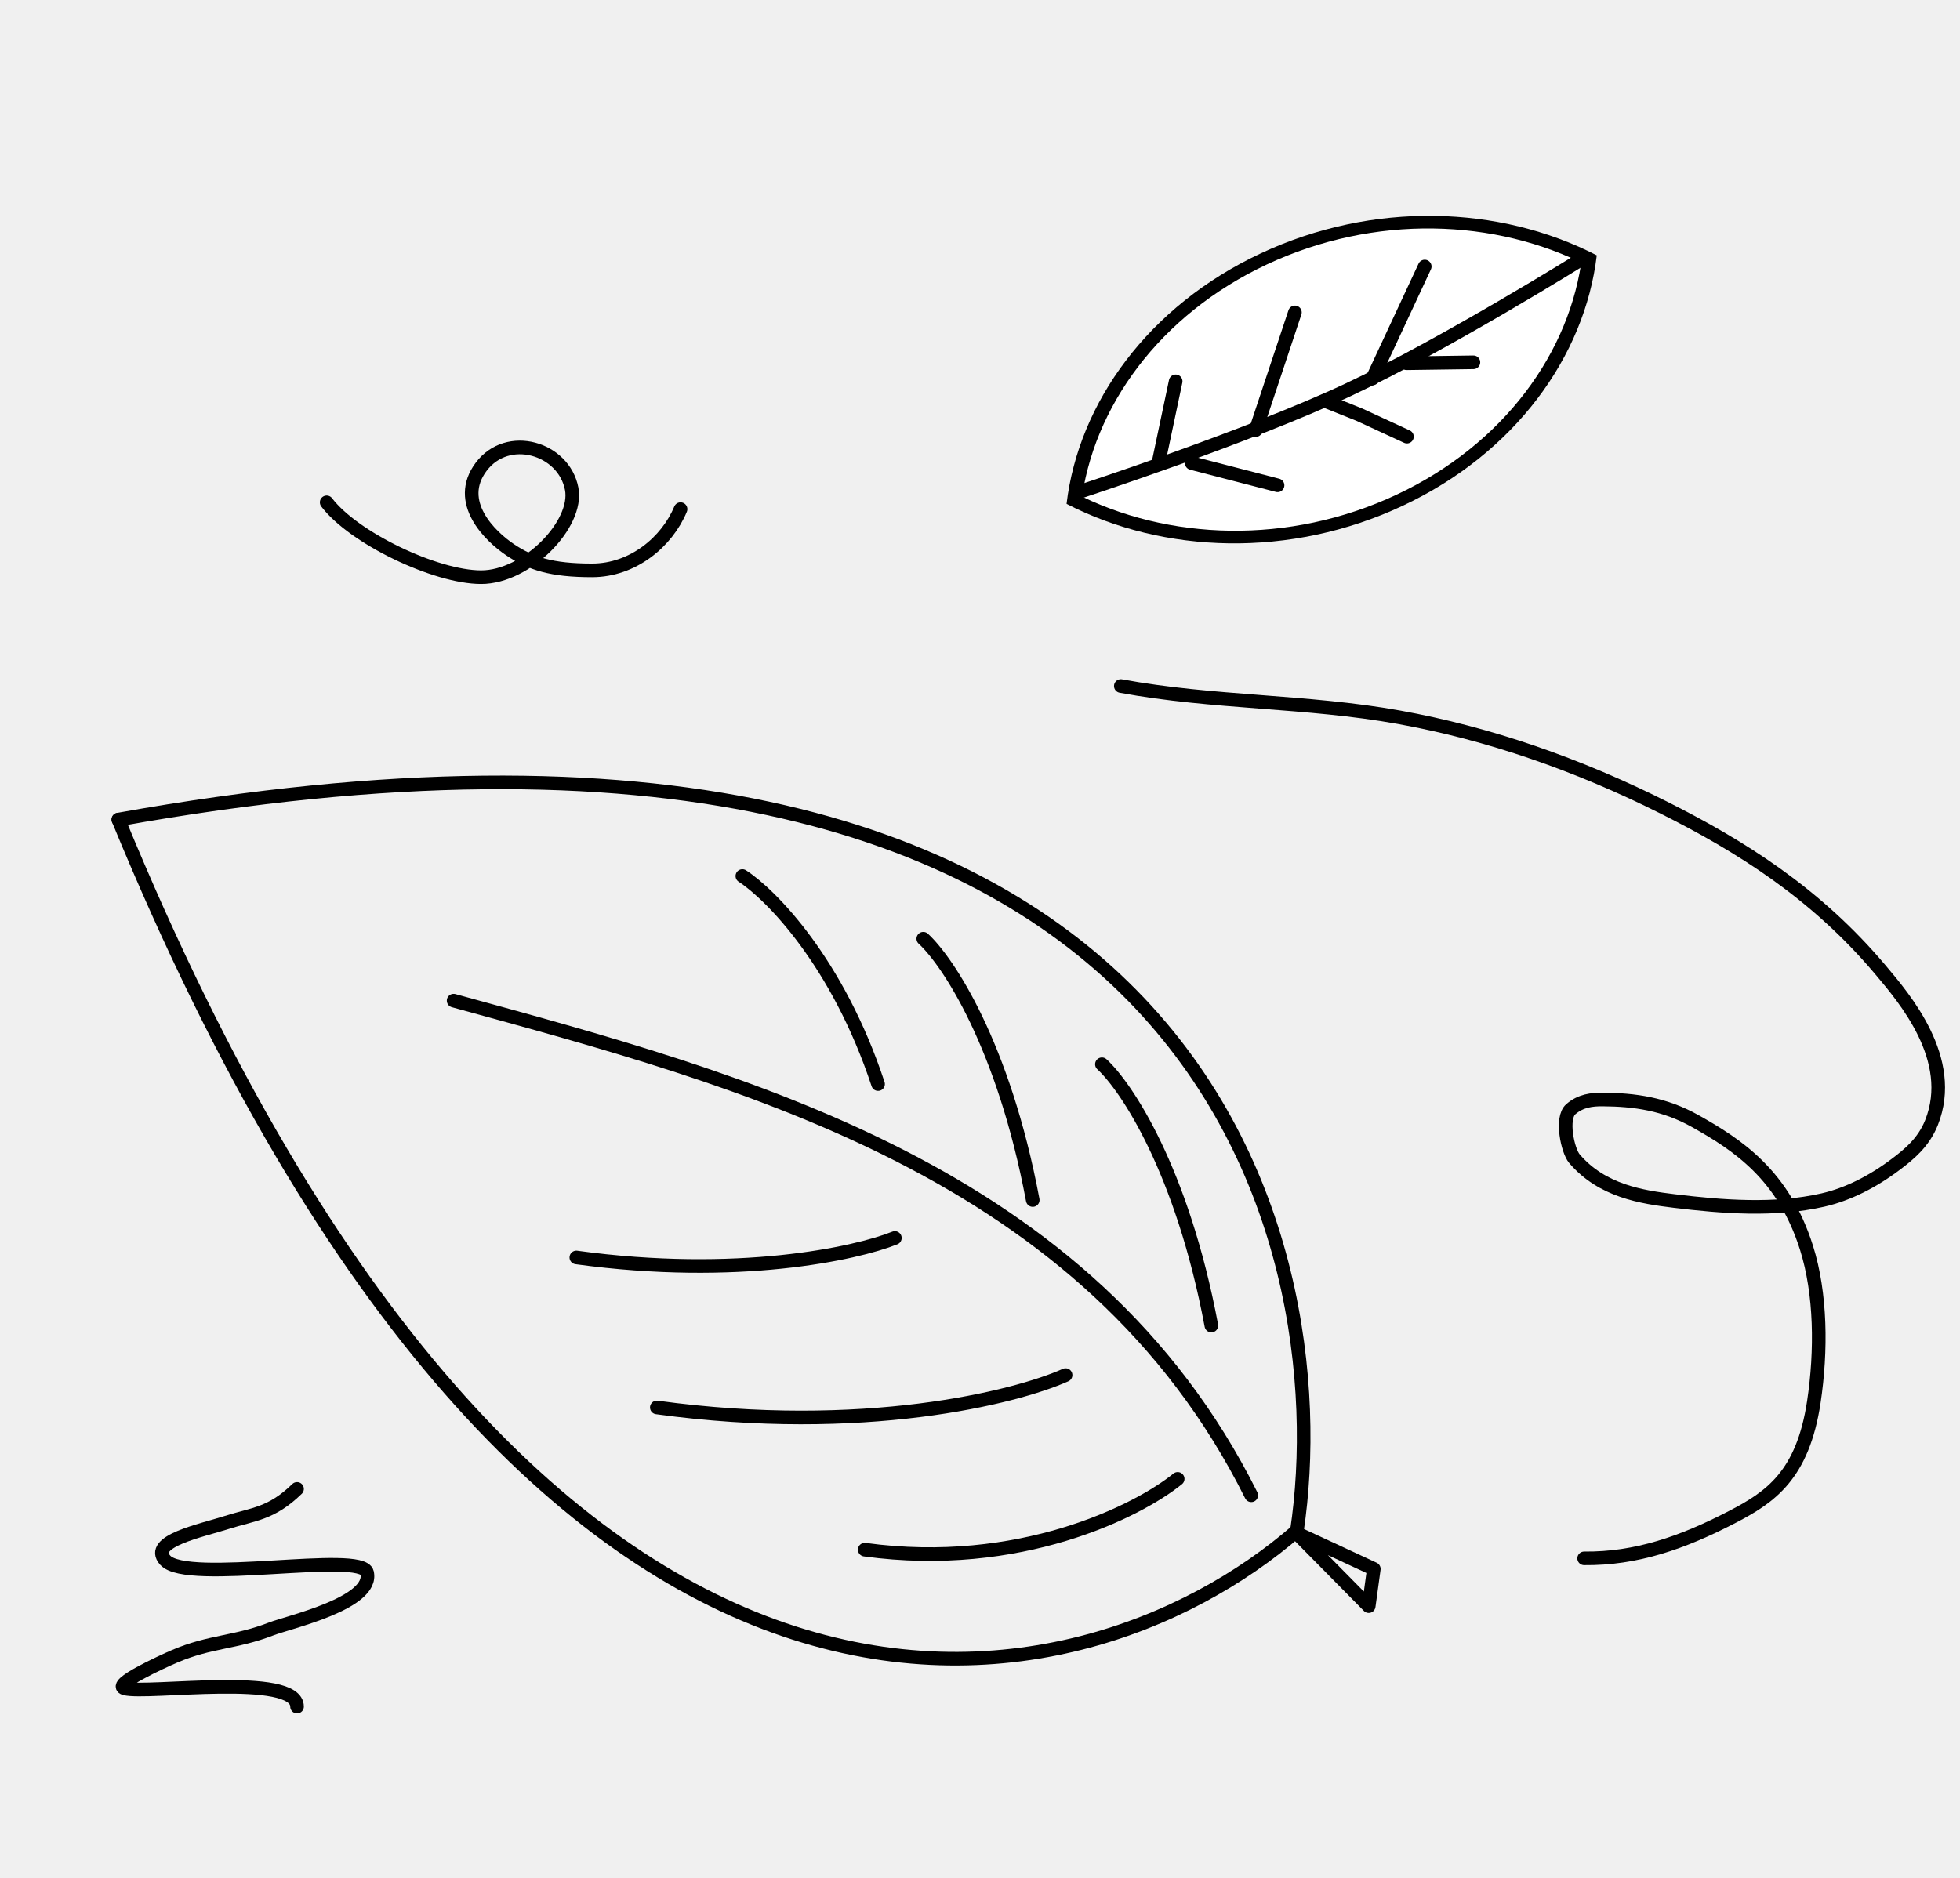
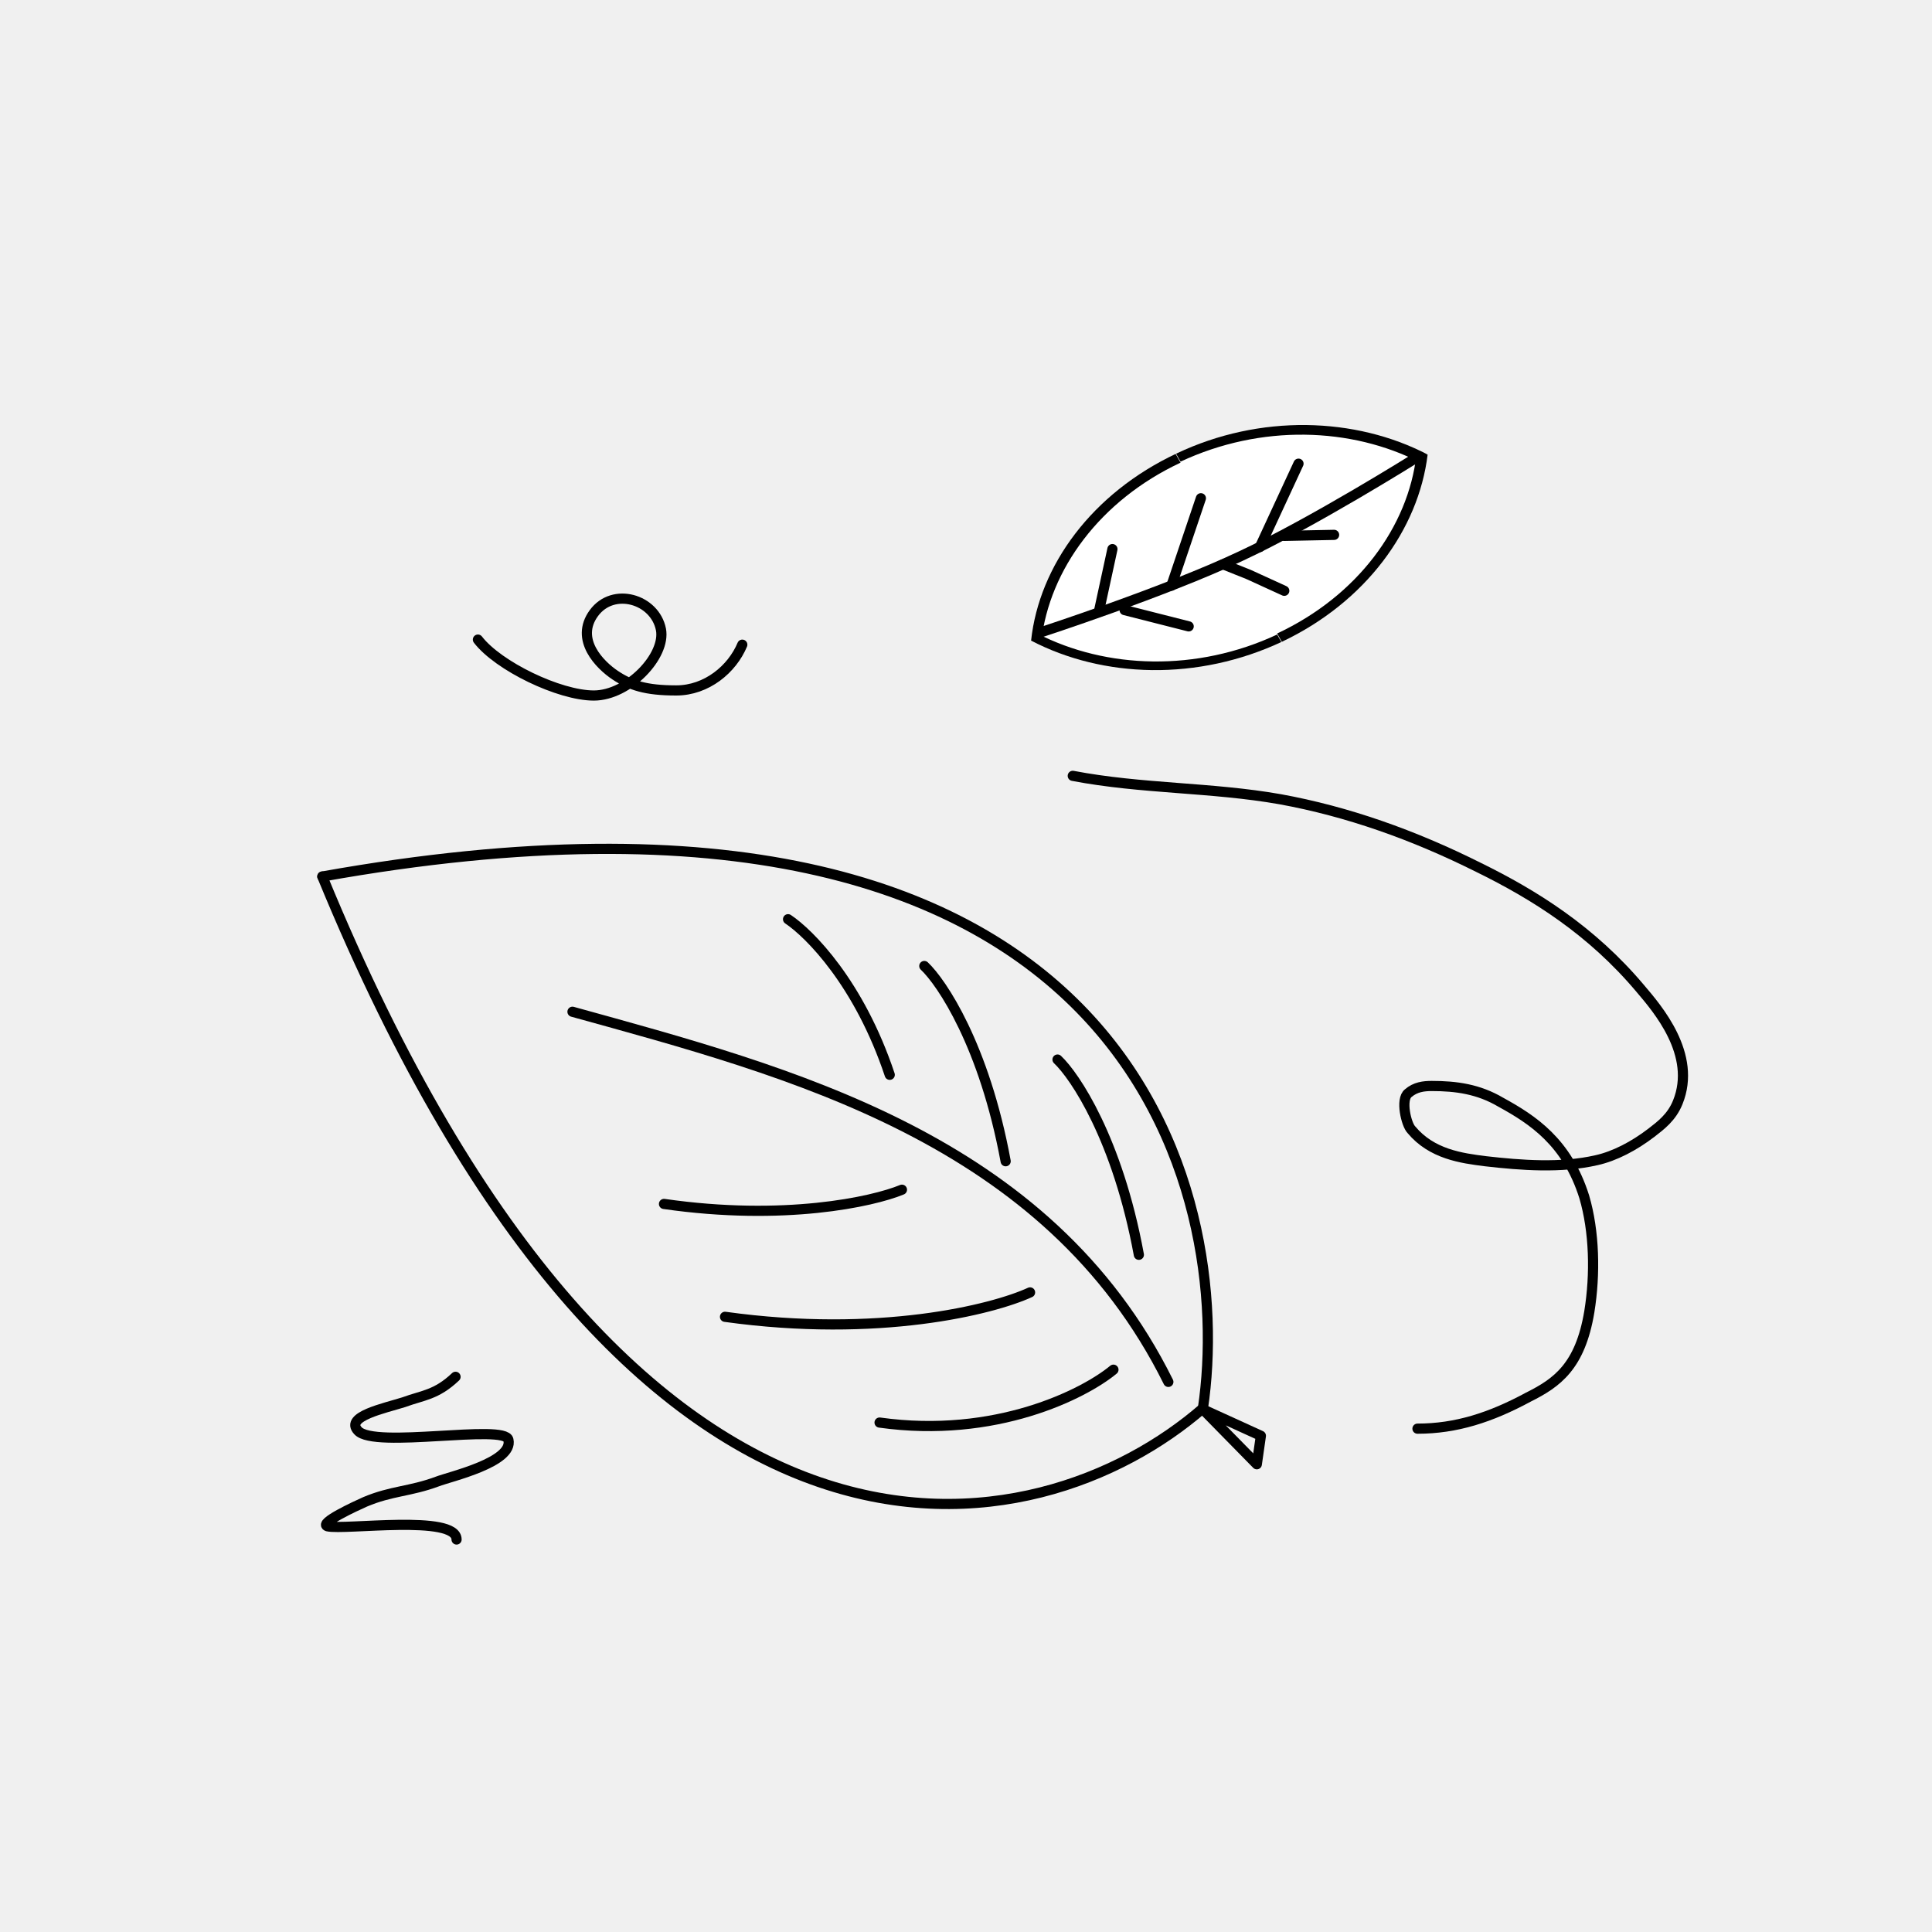
- <svg xmlns="http://www.w3.org/2000/svg" width="144" height="138" viewBox="0 0 144 138" fill="none">
-   <path d="M21.824 109.415C19.93 111.261 18.608 111.261 16.678 111.876C14.749 112.491 10.89 113.262 12.137 114.654C13.758 116.463 26.591 113.94 26.969 115.568C27.489 117.807 21.241 119.197 19.93 119.704C17.255 120.74 15.454 120.592 12.819 121.722C11.886 122.123 8.18 123.817 9.165 124.078C10.828 124.52 21.824 122.889 21.824 125.415" stroke="black" stroke-linecap="round" stroke-linejoin="round" />
-   <path d="M95.285 112.485C79.3 126.383 39.603 135.388 8.695 60.228" stroke="black" stroke-linecap="round" />
-   <path d="M95.285 112.485C98.415 91.535 88.69 45.902 8.695 60.228" stroke="black" stroke-linecap="round" />
-   <path d="M100.559 118.03L95.261 112.662L100.934 115.296L100.559 118.03Z" stroke="black" stroke-linecap="round" stroke-linejoin="round" />
-   <path d="M33.327 73.534C54.647 79.397 79.985 85.967 91.929 109.884" stroke="black" stroke-linecap="round" />
-   <path d="M88.998 97.414C86.853 85.981 82.743 79.847 80.957 78.21" stroke="black" stroke-linecap="round" />
-   <path d="M75.875 88.188C73.73 76.754 69.62 70.621 67.834 68.984" stroke="black" stroke-linecap="round" />
-   <path d="M64.511 79.667C61.545 70.692 56.629 65.733 54.541 64.376" stroke="black" stroke-linecap="round" />
-   <path d="M86.524 108.679C83.588 111.061 74.879 115.436 63.532 113.88" stroke="black" stroke-linecap="round" />
-   <path d="M78.288 101.051C74.581 102.709 63.386 105.505 48.256 103.43" stroke="black" stroke-linecap="round" />
-   <path d="M65.746 90.976C62.87 92.129 54.162 94.029 42.342 92.407" stroke="black" stroke-linecap="round" />
-   <path d="M116.386 114.519C120.199 114.558 123.609 113.38 127.302 111.458C130.053 110.027 132.451 108.421 133.263 103.018C133.825 99.275 133.789 95.078 132.723 91.696C131.029 86.322 127.649 84.125 124.529 82.376C122.288 81.121 120.094 80.814 117.746 80.799C116.954 80.794 116.142 80.88 115.408 81.512C114.658 82.158 115.176 84.566 115.67 85.145C117.7 87.526 120.618 87.968 122.996 88.258C126.539 88.69 130.397 88.993 133.934 88.186C135.768 87.767 137.618 86.828 139.331 85.526C140.224 84.847 141.314 83.983 141.905 82.501C143.769 77.827 139.884 73.329 138.175 71.294C133.397 65.605 127.797 62.143 122.287 59.372C115.936 56.178 109.369 53.896 102.778 52.708C95.992 51.485 89.136 51.673 82.346 50.415" stroke="black" stroke-linecap="round" stroke-linejoin="round" />
-   <mask id="path-13-inside-1" fill="white">
-     <path fill-rule="evenodd" clip-rule="evenodd" d="M78.359 37.028C85.499 40.709 94.808 41.035 103.051 37.17C111.294 33.306 116.429 26.209 117.315 18.765C110.174 15.083 100.865 14.758 92.623 18.622C84.38 22.486 79.244 29.584 78.359 37.028Z" />
+ <svg xmlns="http://www.w3.org/2000/svg" version="1.1" id="Слой_1" x="0px" y="0px" viewBox="0 0 190 190" style="enable-background:new 0 0 190 190;" xml:space="preserve">
+   <style type="text/css">
+ 	.st0{fill:none;stroke:#000000;stroke-linecap:round;stroke-linejoin:round;}
+ 	.st1{fill:none;stroke:#000000;stroke-linecap:round;}
+ 	.st2{fill-rule:evenodd;clip-rule:evenodd;fill:#FFFFFF;}
+ 	.st3{fill-rule:evenodd;clip-rule:evenodd;fill:#FFFFFF;filter:url(#Adobe_OpacityMaskFilter);}
+ 	.st4{mask:url(#path-13-inside-1_1_);}
+ 	.st5{fill:none;stroke:#000000;}
+ </style>
+   <path class="st0" d="M44.8,135.4c-1.9,1.8-3.2,1.8-5.1,2.5c-1.9,0.6-5.8,1.4-4.5,2.8c1.6,1.8,14.5-0.7,14.8,0.9  c0.5,2.2-5.7,3.6-7,4.1c-2.7,1-4.5,0.9-7.1,2c-0.9,0.4-4.6,2.1-3.7,2.4c1.7,0.4,12.7-1.2,12.7,1.3" />
+   <path class="st1" d="M118.3,138.5c-16,13.9-55.7,22.9-86.6-52.3" />
+   <path class="st1" d="M118.3,138.5c3.1-20.9-6.6-66.6-86.6-52.3" />
+   <path class="st0" d="M123.6,144l-5.3-5.4l5.7,2.6L123.6,144z" />
+   <path class="st1" d="M56.3,99.5c21.3,5.9,46.7,12.4,58.6,36.4" />
+   <path class="st1" d="M112,123.4c-2.1-11.4-6.3-17.6-8-19.2" />
+   <path class="st1" d="M98.9,114.2c-2.1-11.4-6.3-17.6-8-19.2" />
+   <path class="st1" d="M87.5,105.7c-3-9-7.9-13.9-10-15.3" />
+   <path class="st1" d="M109.5,134.7c-2.9,2.4-11.6,6.8-23,5.2" />
+   <path class="st1" d="M101.3,127.1c-3.7,1.7-14.9,4.5-30,2.4" />
+   <path class="st1" d="M88.7,117c-2.9,1.2-11.6,3.1-23.4,1.4" />
+   <path class="st0" d="M139.4,140.5c3.8,0,7.2-1.1,10.9-3.1c2.8-1.4,5.1-3,6-8.4c0.6-3.7,0.5-7.9-0.5-11.3c-1.7-5.4-5.1-7.6-8.2-9.3  c-2.2-1.3-4.4-1.6-6.8-1.6c-0.8,0-1.6,0.1-2.3,0.7c-0.8,0.6-0.2,3.1,0.3,3.6c2,2.4,4.9,2.8,7.3,3.1c3.5,0.4,7.4,0.7,10.9-0.1  c1.8-0.4,3.7-1.4,5.4-2.7c0.9-0.7,2-1.5,2.6-3c1.9-4.7-2-9.2-3.7-11.2c-4.8-5.7-10.4-9.2-15.9-11.9c-6.4-3.2-12.9-5.5-19.5-6.7  c-6.8-1.2-13.6-1-20.4-2.3" />
+   <path class="st2" d="M101.4,63c7.1,3.7,16.4,4,24.7,0.1c8.2-3.9,13.4-11,14.3-18.4c-7.1-3.7-16.5-4-24.7-0.1  C107.4,48.5,102.2,55.6,101.4,63z" />
+   <defs>
+     <filter id="Adobe_OpacityMaskFilter" filterUnits="userSpaceOnUse" x="100.2" y="40.9" width="41.2" height="25.9">
+       <feColorMatrix type="matrix" values="1 0 0 0 0  0 1 0 0 0  0 0 1 0 0  0 0 0 1 0" />
+     </filter>
+   </defs>
+   <mask maskUnits="userSpaceOnUse" x="100.2" y="40.9" width="41.2" height="25.9" id="path-13-inside-1_1_">
+     <path class="st3" d="M101.4,63c7.1,3.7,16.4,4,24.7,0.1c8.2-3.9,13.4-11,14.3-18.4c-7.1-3.7-16.5-4-24.7-0.1   C107.4,48.5,102.2,55.6,101.4,63z" />
  </mask>
-   <path fill-rule="evenodd" clip-rule="evenodd" d="M78.359 37.028C85.499 40.709 94.808 41.035 103.051 37.17C111.294 33.306 116.429 26.209 117.315 18.765C110.174 15.083 100.865 14.758 92.623 18.622C84.38 22.486 79.244 29.584 78.359 37.028Z" fill="white" />
-   <path d="M78.359 37.028L77.297 36.993L77.23 37.557L77.771 37.836L78.359 37.028ZM117.315 18.765L118.376 18.799L118.443 18.235L117.902 17.957L117.315 18.765ZM92.623 18.622L93.079 19.434L92.623 18.622ZM102.594 36.358C94.705 40.057 85.791 39.749 78.946 36.22L77.771 37.836C85.207 41.67 94.911 42.012 103.507 37.982L102.594 36.358ZM116.253 18.73C115.405 25.866 110.483 32.66 102.594 36.358L103.507 37.982C112.104 33.952 117.454 26.552 118.376 18.799L116.253 18.73ZM93.079 19.434C100.968 15.735 109.882 16.043 116.727 19.573L117.902 17.957C110.467 14.123 100.763 13.78 92.166 17.81L93.079 19.434ZM79.42 37.062C80.269 29.927 85.19 23.133 93.079 19.434L92.166 17.81C83.57 21.84 78.219 29.241 77.297 36.993L79.42 37.062Z" fill="black" mask="url(#path-13-inside-1)" />
-   <path d="M116.337 18.958C116.337 18.958 106.096 25.341 99.051 28.645C91.625 32.127 79.337 36.134 79.337 36.134" stroke="black" />
-   <path d="M104.675 19.586L100.837 27.816" stroke="black" stroke-linecap="round" />
-   <path d="M95.137 22.958L92.261 31.605" stroke="black" stroke-linecap="round" />
-   <path d="M86.376 28.024L85.1 34.066" stroke="black" stroke-linecap="round" />
-   <path d="M87.557 34.032L93.862 35.664" stroke="black" stroke-linecap="round" />
-   <path d="M97.337 29.458L99.837 30.458L103.367 32.088" stroke="black" stroke-linecap="round" />
-   <path d="M103.337 26.694L108.251 26.625" stroke="black" stroke-linecap="round" />
-   <path d="M24 36.915C25.976 39.519 31.985 42.415 35.35 42.415C38.716 42.415 42.5 38.507 42 35.915C41.421 32.915 37.296 31.71 35.35 34.304C33.405 36.898 36 39.415 37.5 40.415C39 41.415 40.5 41.915 43.5 41.915C46.5 41.915 49 39.823 50 37.415" stroke="black" stroke-linecap="round" stroke-linejoin="round" />
+   <path class="st4" d="M101.4,63l-1.1,0l-0.1,0.6l0.5,0.3L101.4,63z M140.3,44.8l1.1,0l0.1-0.6l-0.5-0.3L140.3,44.8z M115.6,44.6  l0.5,0.8L115.6,44.6z M125.6,62.4c-7.9,3.7-16.8,3.4-23.6-0.1l-1.2,1.6c7.4,3.8,17.1,4.2,25.7,0.1L125.6,62.4z M139.3,44.7  c-0.8,7.1-5.8,13.9-13.7,17.6l0.9,1.6c8.6-4,13.9-11.4,14.9-19.2L139.3,44.7z M116.1,45.4c7.9-3.7,16.8-3.4,23.6,0.1l1.2-1.6  c-7.4-3.8-17.1-4.2-25.7-0.1L116.1,45.4z M102.4,63.1c0.8-7.1,5.8-13.9,13.7-17.6l-0.9-1.6c-8.6,4-13.9,11.4-14.9,19.2L102.4,63.1z" />
+   <path class="st5" d="M139.3,45c0,0-10.2,6.4-17.3,9.7c-7.4,3.5-19.7,7.5-19.7,7.5" />
+   <path class="st1" d="M127.7,45.6l-3.8,8.2" />
+   <path class="st1" d="M118.1,49l-2.9,8.6" />
+   <path class="st1" d="M109.4,54l-1.3,6" />
+   <path class="st1" d="M110.6,60l6.3,1.6" />
+   <path class="st1" d="M120.3,55.5l2.5,1l3.5,1.6" />
+   <path class="st1" d="M126.3,52.7l4.9-0.1" />
+   <path class="st0" d="M47,62.9c2,2.6,8,5.5,11.4,5.5c3.4,0,7.1-3.9,6.6-6.5c-0.6-3-4.7-4.2-6.6-1.6c-1.9,2.6,0.6,5.1,2.1,6.1  s3,1.5,6,1.5s5.5-2.1,6.5-4.5" />
</svg>
